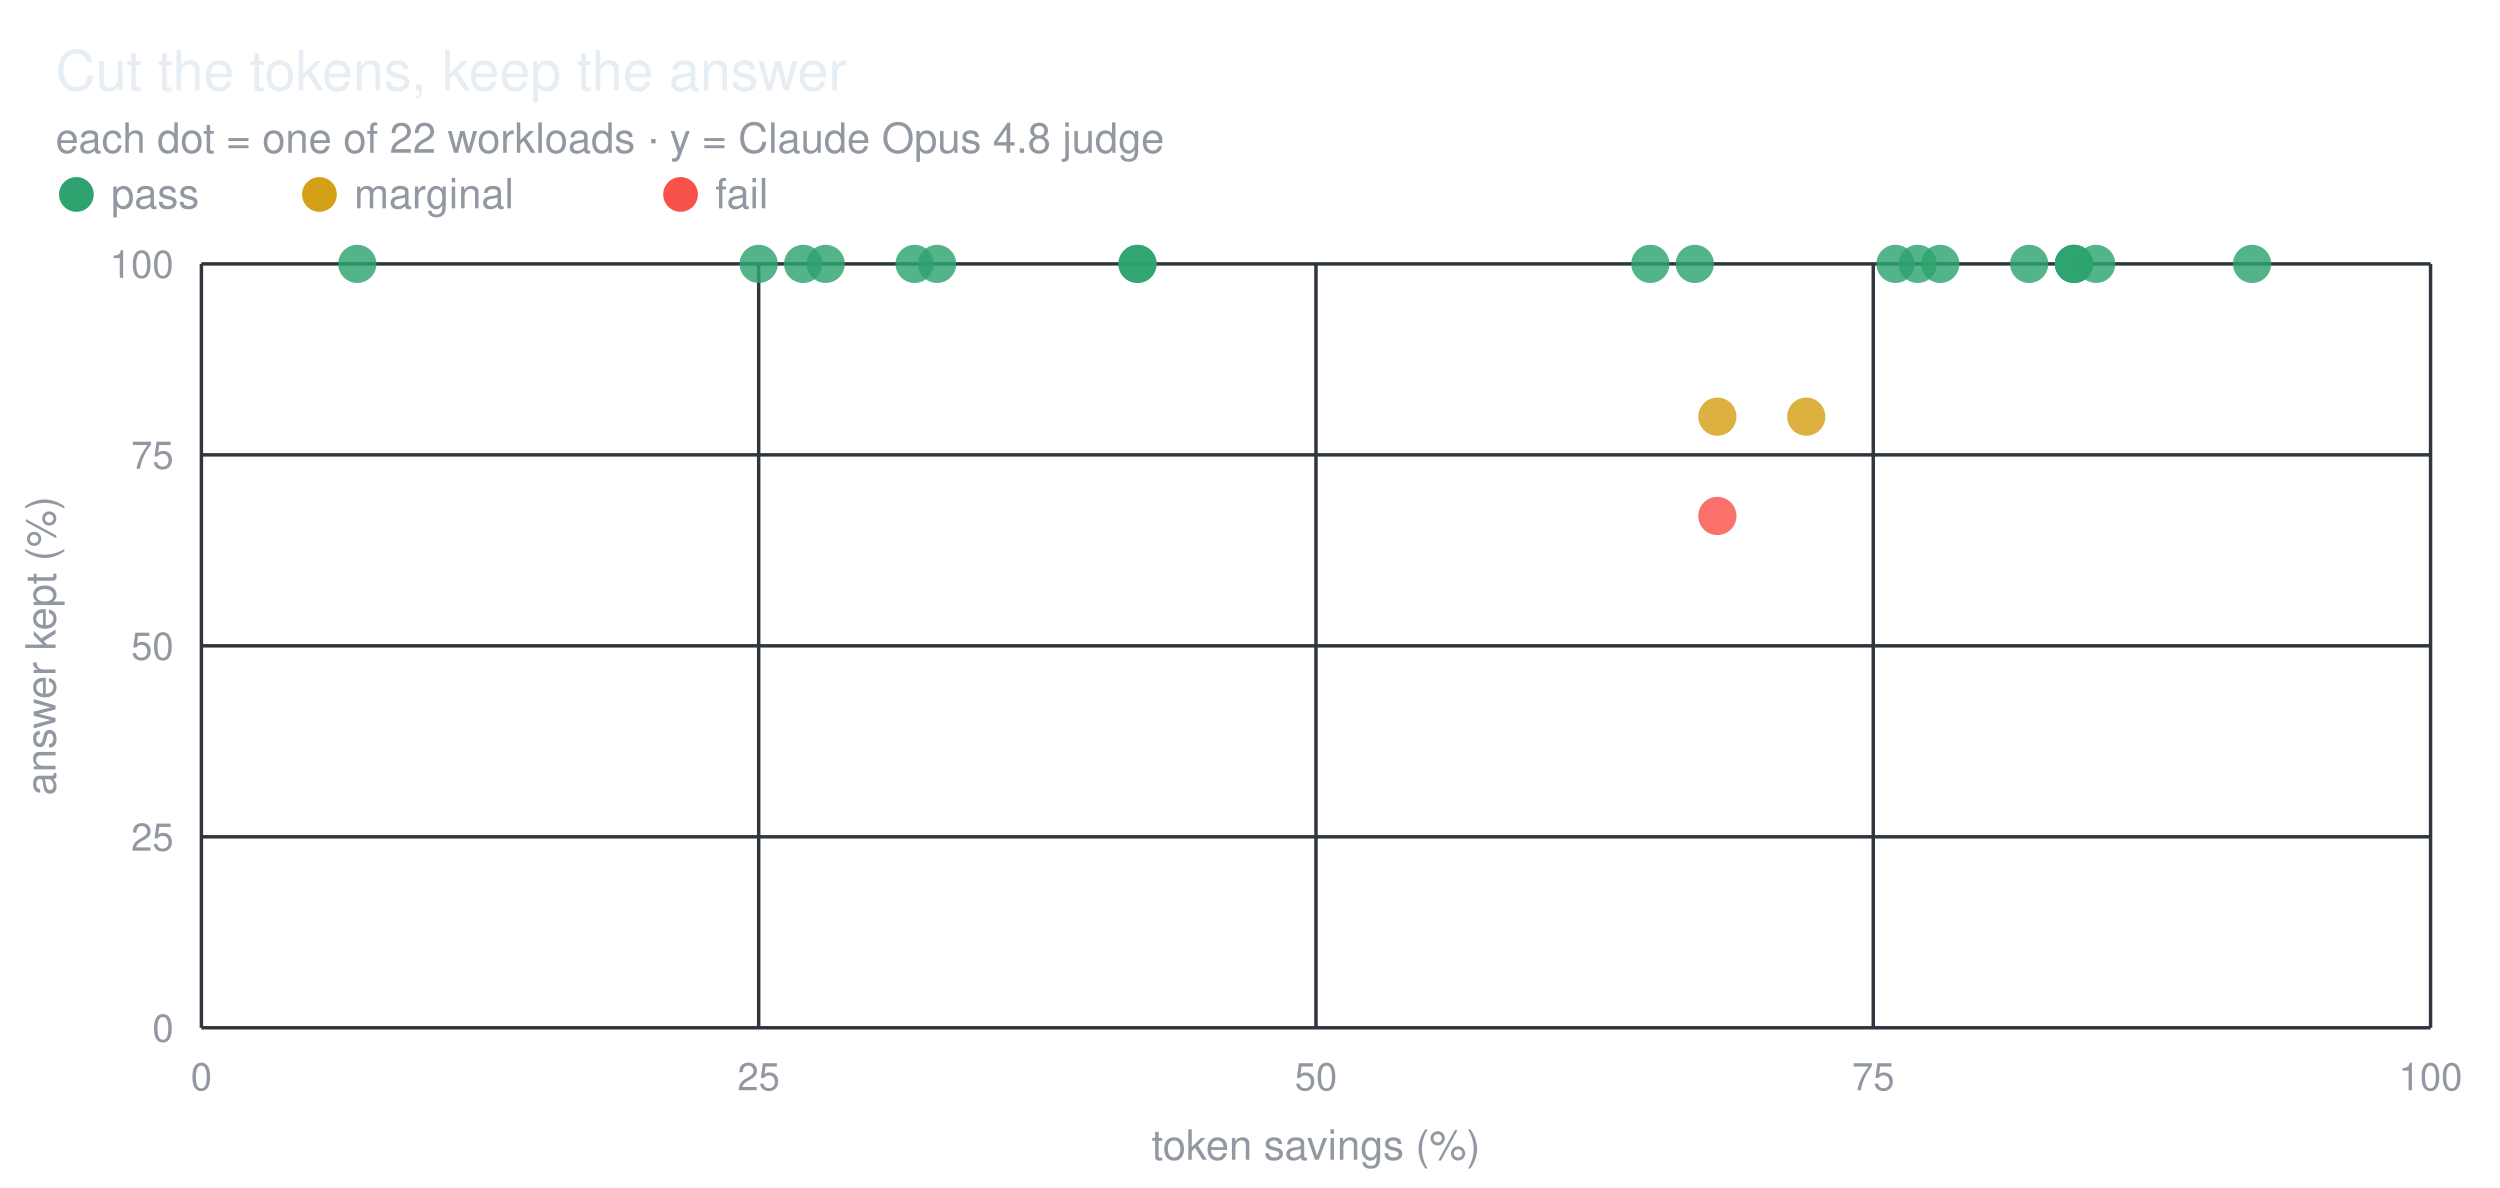
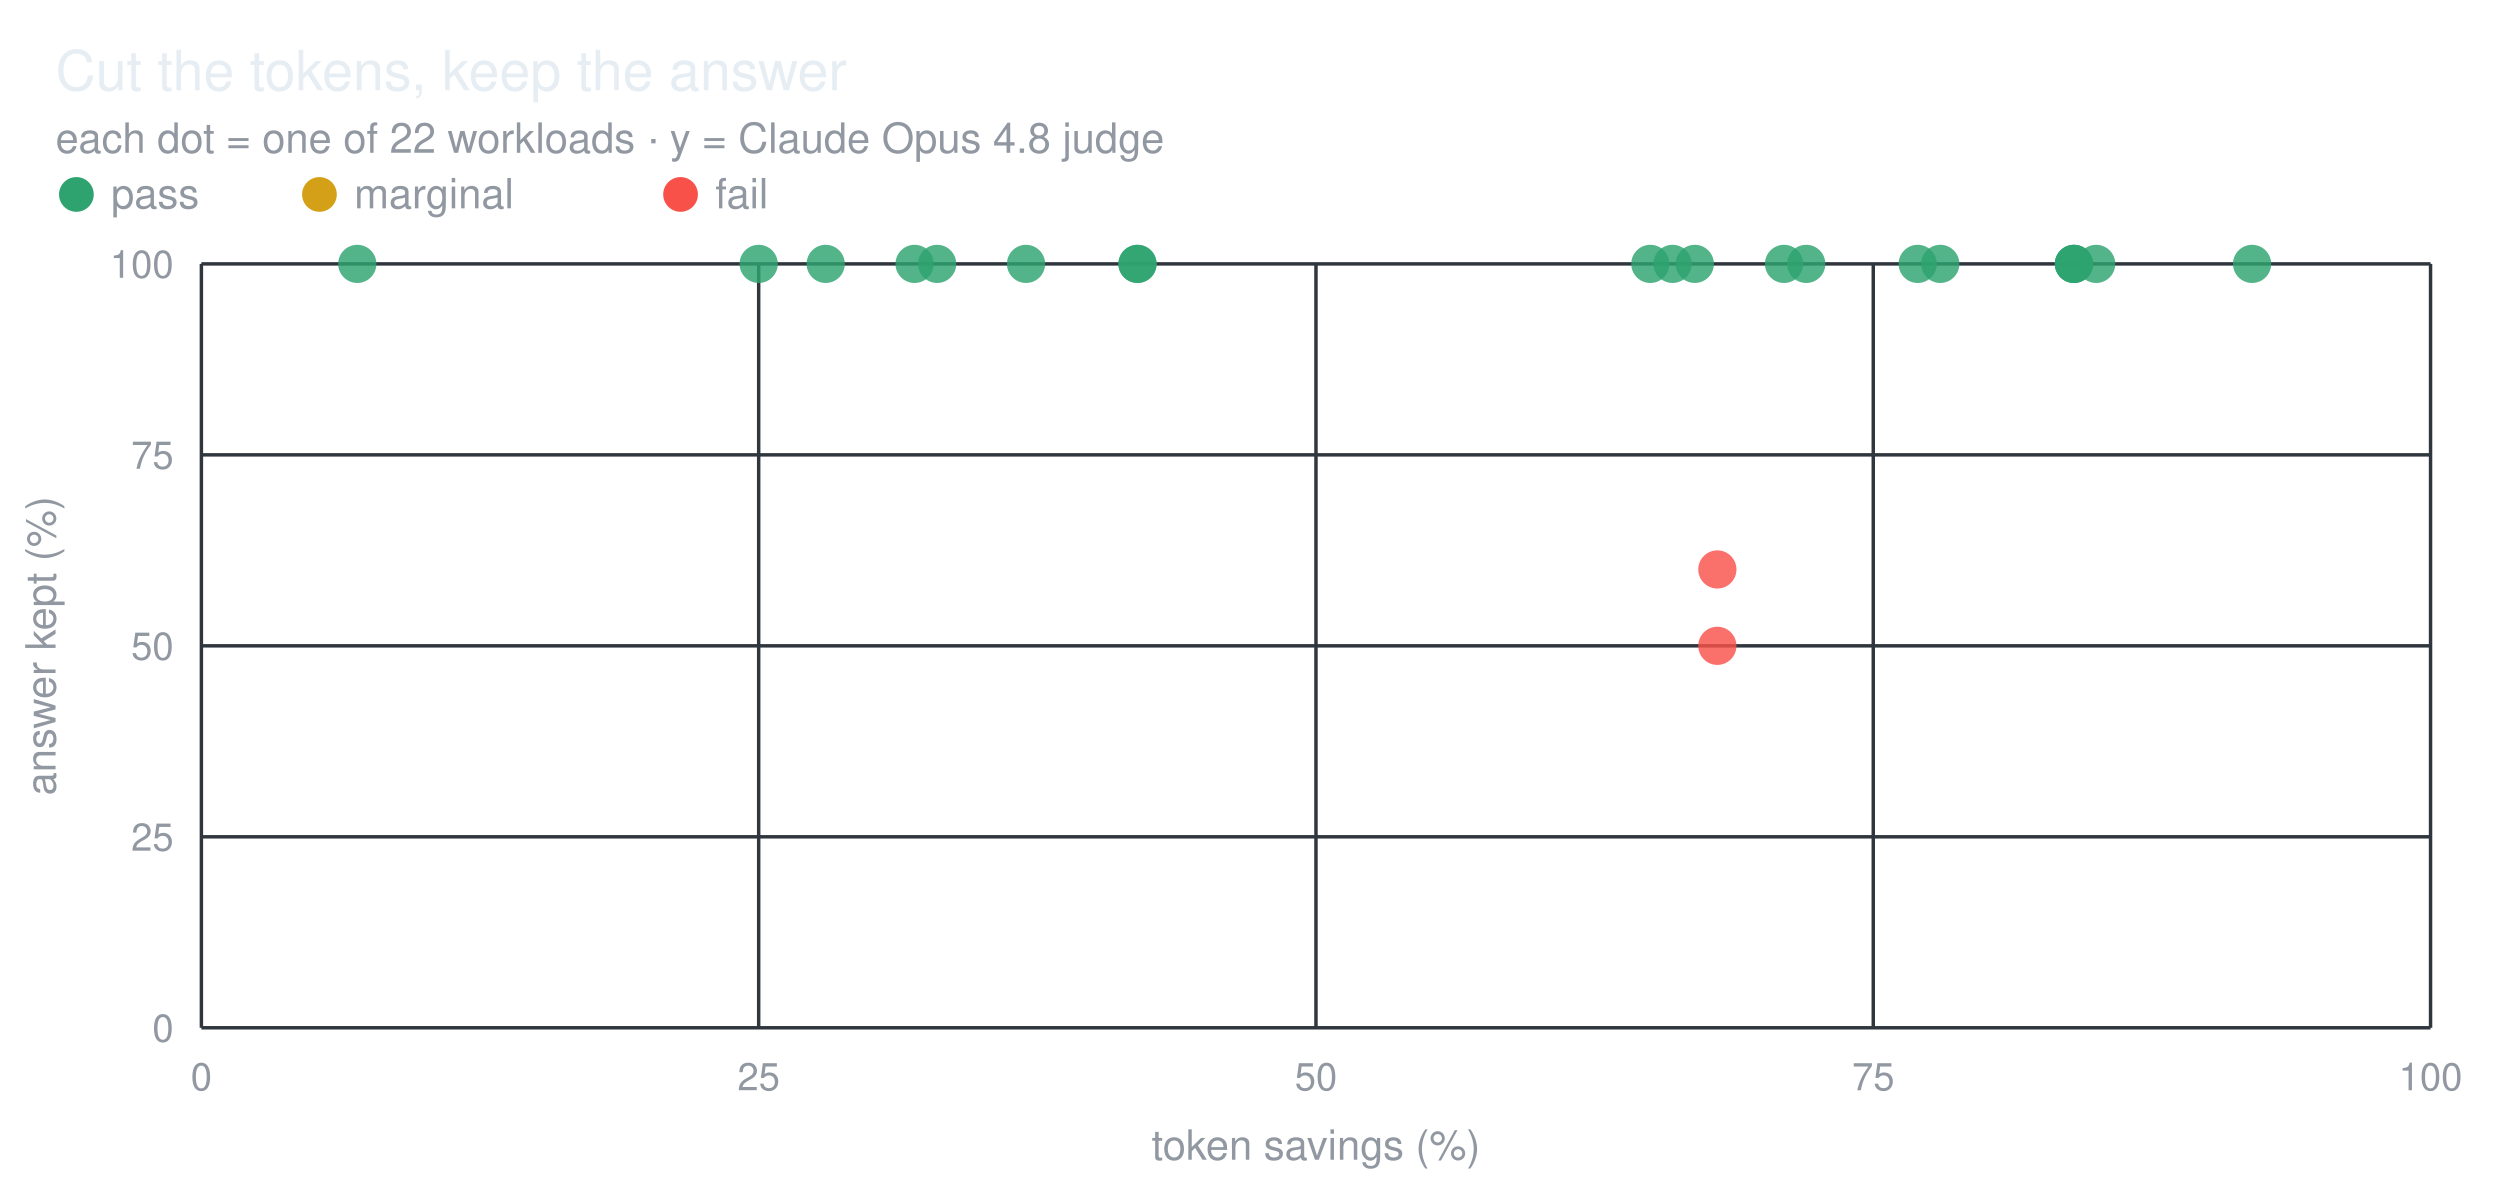
<svg xmlns="http://www.w3.org/2000/svg" width="720" height="342" viewBox="0 0 720 342" font-family="-apple-system,BlinkMacSystemFont,'Segoe UI',Helvetica,Arial,sans-serif" role="img" aria-label="Scatter of token savings versus answer kept across 22 workloads">
  <line x1="58" y1="76" x2="58" y2="296" stroke="#30363d" stroke-width="1" />
  <line x1="58" y1="296" x2="700" y2="296" stroke="#30363d" stroke-width="1" />
  <text x="58" y="314" fill="#9198a1" font-size="11" text-anchor="middle">0</text>
  <text x="50" y="300" fill="#9198a1" font-size="11" text-anchor="end">0</text>
  <line x1="218.5" y1="76" x2="218.5" y2="296" stroke="#30363d" stroke-width="1" />
  <line x1="58" y1="241" x2="700" y2="241" stroke="#30363d" stroke-width="1" />
  <text x="218.5" y="314" fill="#9198a1" font-size="11" text-anchor="middle">25</text>
  <text x="50" y="245" fill="#9198a1" font-size="11" text-anchor="end">25</text>
  <line x1="379" y1="76" x2="379" y2="296" stroke="#30363d" stroke-width="1" />
  <line x1="58" y1="186" x2="700" y2="186" stroke="#30363d" stroke-width="1" />
  <text x="379" y="314" fill="#9198a1" font-size="11" text-anchor="middle">50</text>
  <text x="50" y="190" fill="#9198a1" font-size="11" text-anchor="end">50</text>
  <line x1="539.5" y1="76" x2="539.5" y2="296" stroke="#30363d" stroke-width="1" />
  <line x1="58" y1="131" x2="700" y2="131" stroke="#30363d" stroke-width="1" />
  <text x="539.5" y="314" fill="#9198a1" font-size="11" text-anchor="middle">75</text>
  <text x="50" y="135" fill="#9198a1" font-size="11" text-anchor="end">75</text>
  <line x1="700" y1="76" x2="700" y2="296" stroke="#30363d" stroke-width="1" />
  <line x1="58" y1="76" x2="700" y2="76" stroke="#30363d" stroke-width="1" />
  <text x="700" y="314" fill="#9198a1" font-size="11" text-anchor="middle">100</text>
  <text x="50" y="80" fill="#9198a1" font-size="11" text-anchor="end">100</text>
  <text x="379" y="334" fill="#9198a1" font-size="12" text-anchor="middle">token savings (%)</text>
  <text x="16" y="186" fill="#9198a1" font-size="12" text-anchor="middle" transform="rotate(-90 16 186)">answer kept (%)</text>
  <circle cx="597.3" cy="76.0" r="5.5" fill="#2ea36f" fill-opacity="0.82" />
-   <circle cx="520.2" cy="120.0" r="5.5" fill="#d4a017" fill-opacity="0.82" />
+   <circle cx="520.2" cy="76.0" r="5.5" fill="#2ea36f" fill-opacity="0.82" />
  <circle cx="552.3" cy="76.0" r="5.5" fill="#2ea36f" fill-opacity="0.82" />
  <circle cx="218.5" cy="76.0" r="5.5" fill="#2ea36f" fill-opacity="0.82" />
-   <circle cx="231.3" cy="76.0" r="5.5" fill="#2ea36f" fill-opacity="0.82" />
-   <circle cx="494.6" cy="148.6" r="5.5" fill="#f85149" fill-opacity="0.82" />
-   <circle cx="494.6" cy="120.0" r="5.5" fill="#d4a017" fill-opacity="0.82" />
+   <circle cx="295.5" cy="76.0" r="5.5" fill="#2ea36f" fill-opacity="0.82" />
+   <circle cx="494.6" cy="164.0" r="5.5" fill="#f85149" fill-opacity="0.82" />
+   <circle cx="494.6" cy="186.0" r="5.5" fill="#f85149" fill-opacity="0.82" />
  <circle cx="237.8" cy="76.0" r="5.5" fill="#2ea36f" fill-opacity="0.82" />
  <circle cx="263.4" cy="76.0" r="5.5" fill="#2ea36f" fill-opacity="0.82" />
  <circle cx="269.9" cy="76.0" r="5.5" fill="#2ea36f" fill-opacity="0.82" />
-   <circle cx="545.9" cy="76.0" r="5.5" fill="#2ea36f" fill-opacity="0.82" />
-   <circle cx="584.4" cy="76.0" r="5.5" fill="#2ea36f" fill-opacity="0.82" />
+   <circle cx="481.7" cy="76.0" r="5.5" fill="#2ea36f" fill-opacity="0.82" />
+   <circle cx="513.8" cy="76.0" r="5.5" fill="#2ea36f" fill-opacity="0.82" />
  <circle cx="648.6" cy="76.0" r="5.5" fill="#2ea36f" fill-opacity="0.82" />
  <circle cx="597.3" cy="76.0" r="5.5" fill="#2ea36f" fill-opacity="0.82" />
  <circle cx="558.8" cy="76.0" r="5.5" fill="#2ea36f" fill-opacity="0.82" />
  <circle cx="327.6" cy="76.0" r="5.5" fill="#2ea36f" fill-opacity="0.82" />
  <circle cx="327.6" cy="76.0" r="5.5" fill="#2ea36f" fill-opacity="0.82" />
  <circle cx="603.7" cy="76.0" r="5.5" fill="#2ea36f" fill-opacity="0.82" />
  <circle cx="475.3" cy="76.0" r="5.5" fill="#2ea36f" fill-opacity="0.82" />
  <circle cx="488.1" cy="76.0" r="5.5" fill="#2ea36f" fill-opacity="0.82" />
  <circle cx="597.3" cy="76.0" r="5.5" fill="#2ea36f" fill-opacity="0.82" />
  <circle cx="102.9" cy="76.0" r="5.5" fill="#2ea36f" fill-opacity="0.82" />
  <text x="16" y="26" fill="#e6edf3" font-size="16" font-weight="500">Cut the tokens, keep the answer</text>
  <text x="16" y="44" fill="#9198a1" font-size="12">each dot = one of 22 workloads · y = Claude Opus 4.8 judge</text>
  <circle cx="22" cy="56" r="5" fill="#2ea36f" />
  <text x="32" y="60" fill="#9198a1" font-size="12">pass</text>
  <circle cx="92" cy="56" r="5" fill="#d4a017" />
  <text x="102" y="60" fill="#9198a1" font-size="12">marginal</text>
  <circle cx="196" cy="56" r="5" fill="#f85149" />
  <text x="206" y="60" fill="#9198a1" font-size="12">fail</text>
</svg>
